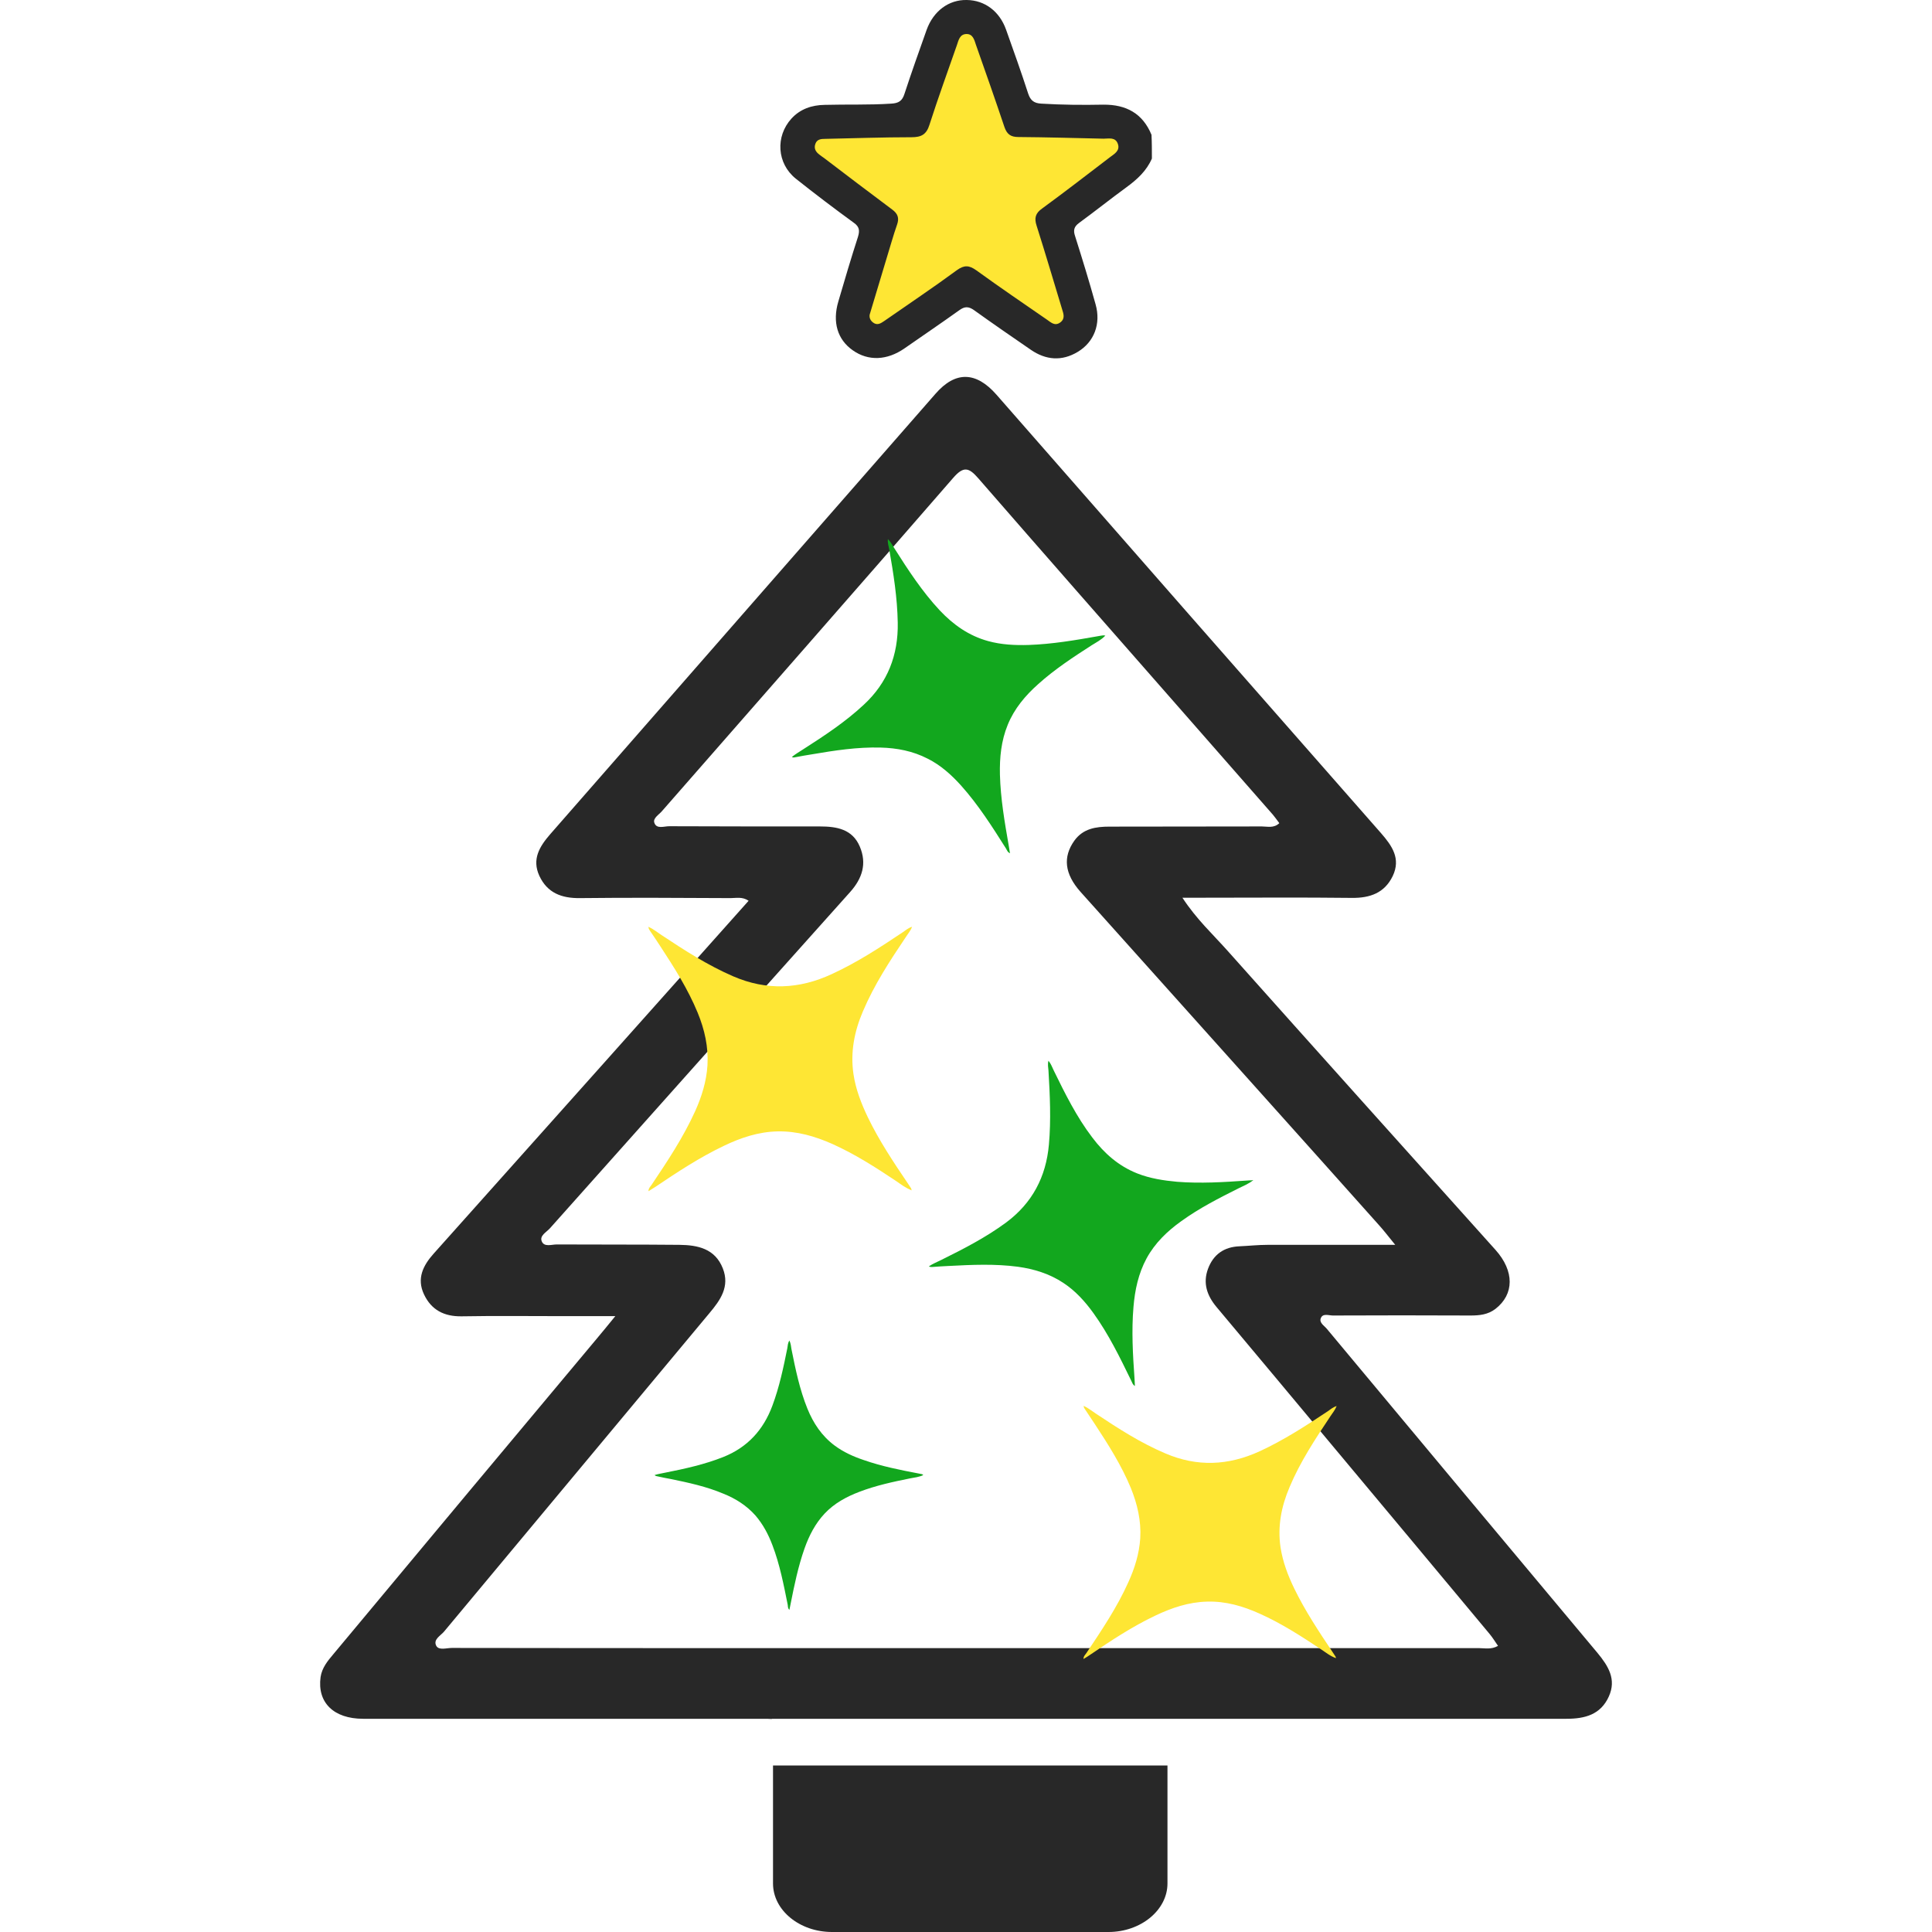
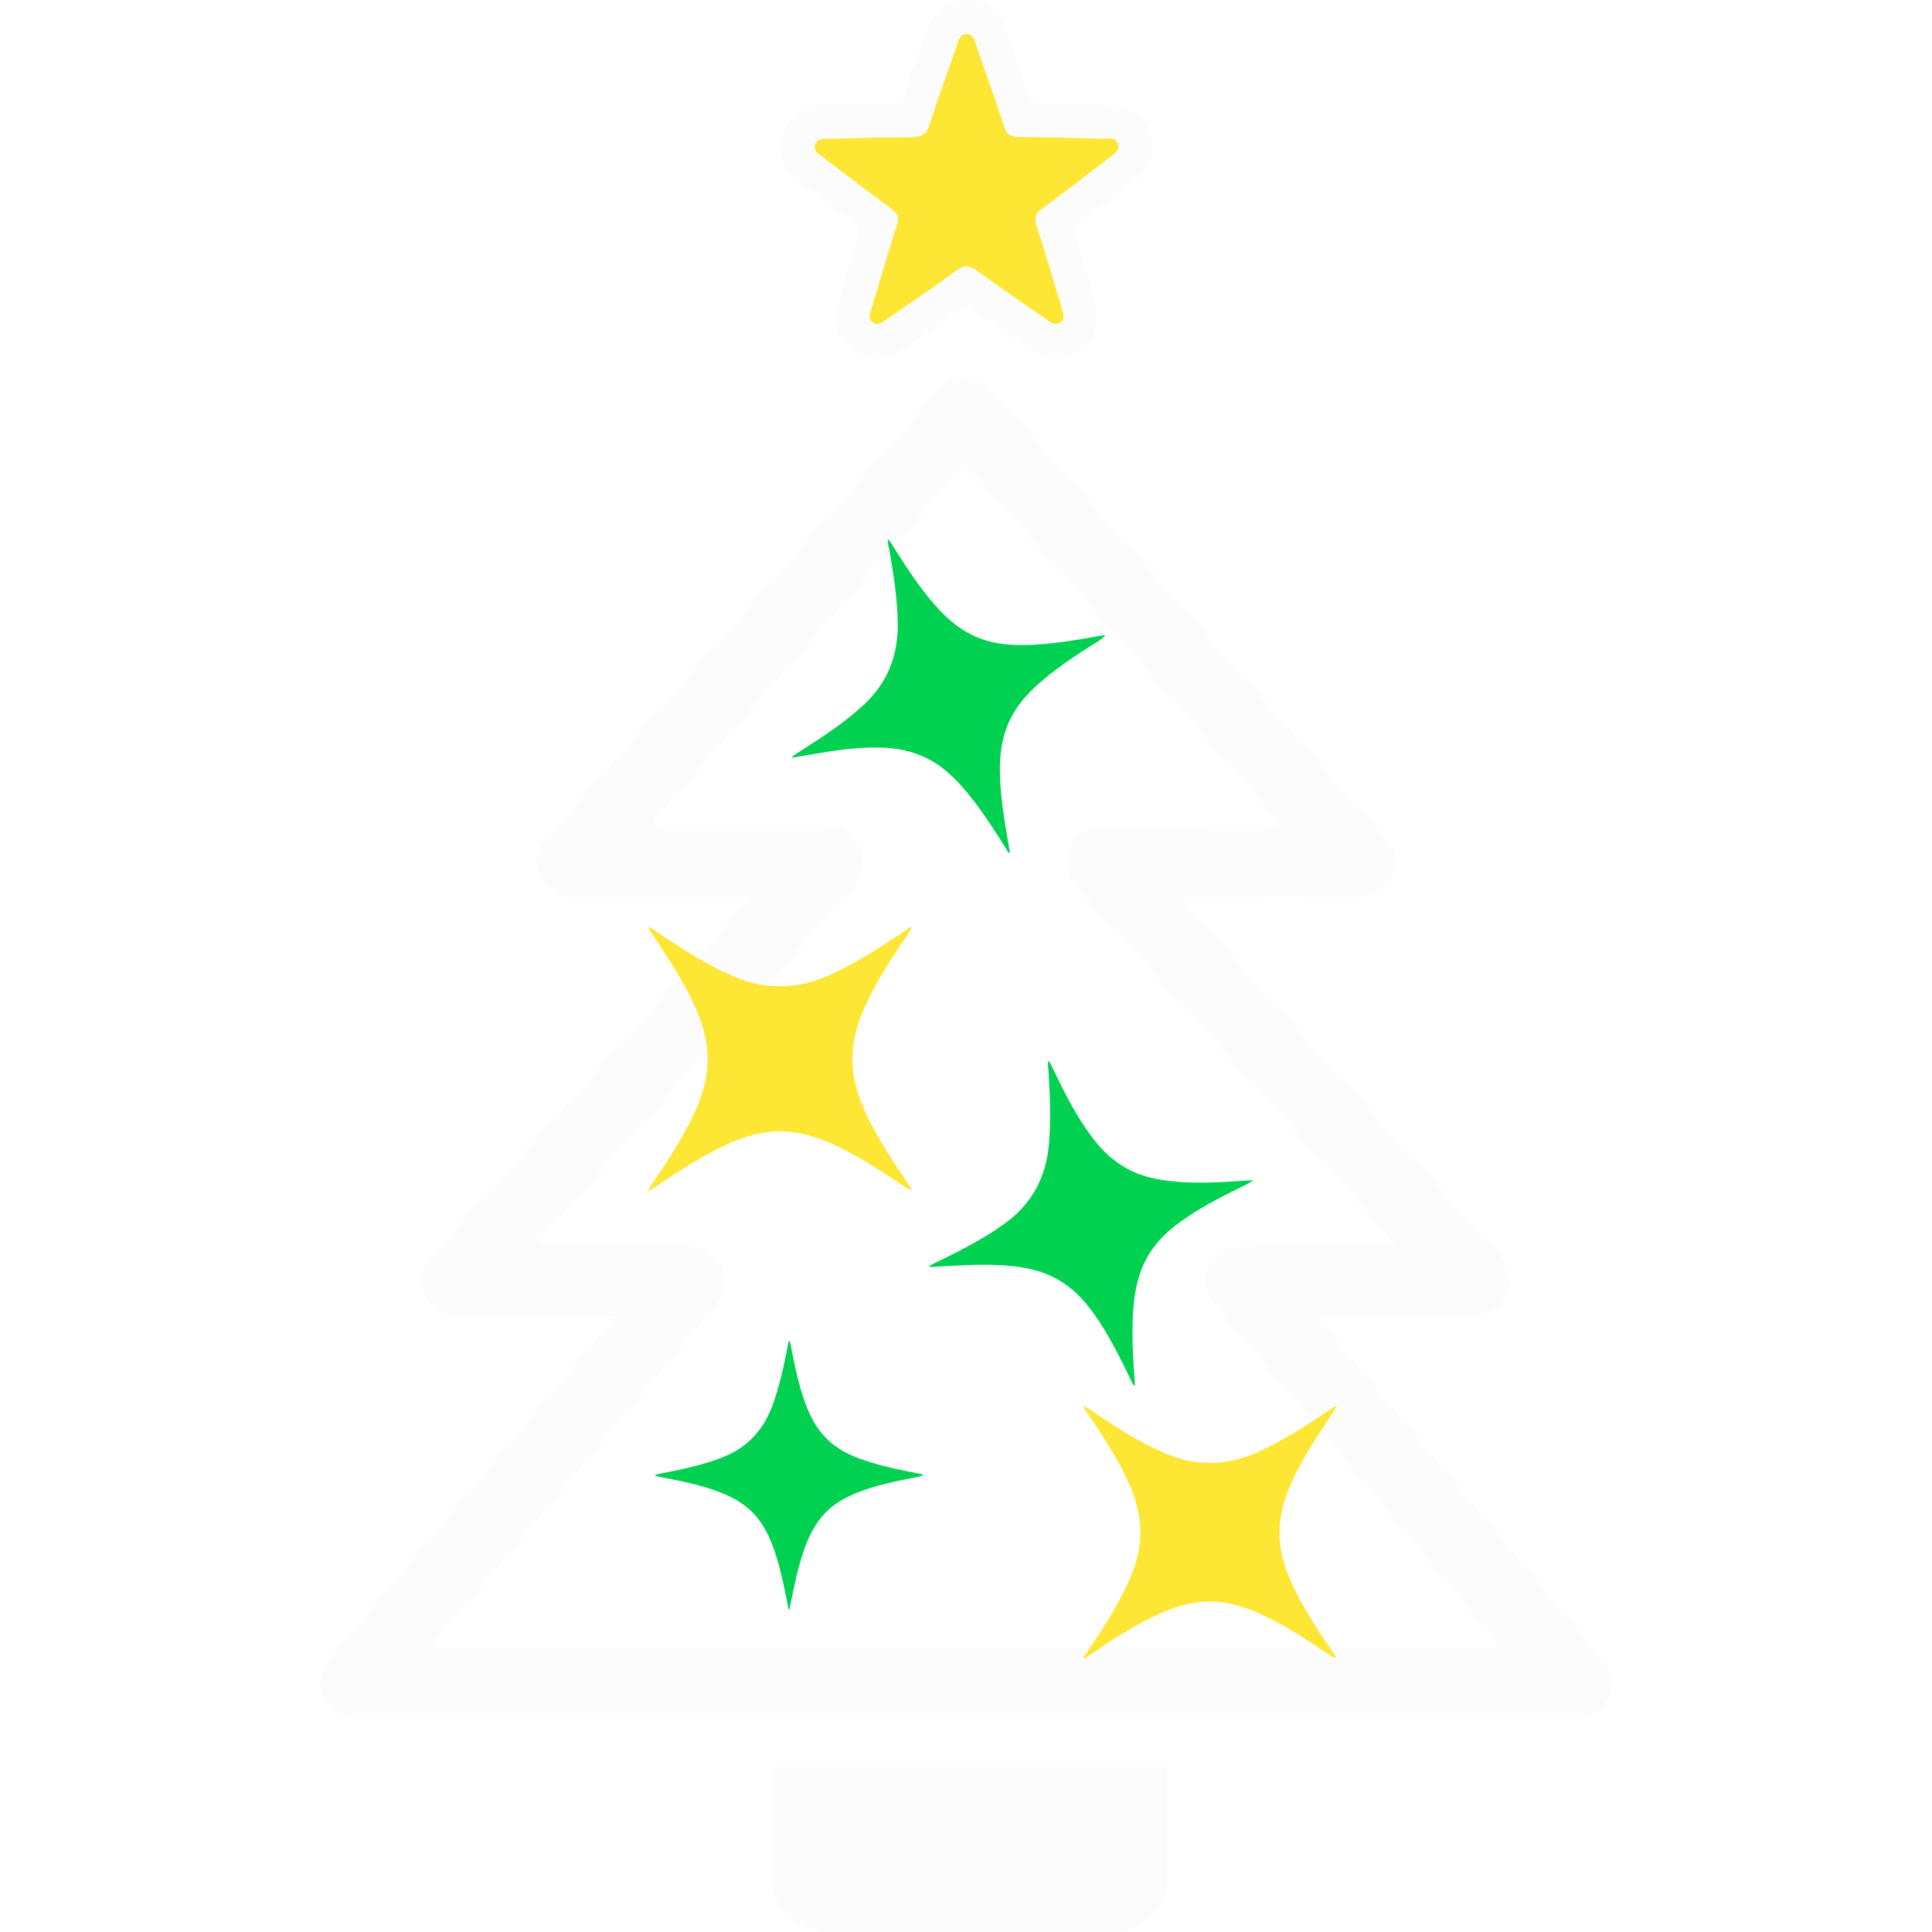
<svg xmlns="http://www.w3.org/2000/svg" width="64" height="64" viewBox="0 0 64 64" fill="none">
-   <path d="M52.922 54.759C49.93 51.184 46.938 47.602 43.953 44.019C43.864 43.911 43.688 43.816 43.756 43.66C43.824 43.497 44.02 43.578 44.156 43.578C45.676 43.571 47.196 43.571 48.709 43.578C49.007 43.578 49.285 43.551 49.536 43.361C50.167 42.873 50.167 42.106 49.543 41.407C46.585 38.11 43.627 34.819 40.682 31.515C40.194 30.965 39.638 30.457 39.169 29.738C39.454 29.738 39.651 29.738 39.841 29.738C41.49 29.738 43.132 29.724 44.78 29.744C45.384 29.751 45.866 29.581 46.137 29.018C46.409 28.442 46.117 28.021 45.744 27.594C41.49 22.756 37.249 17.919 33.009 13.074C32.337 12.308 31.652 12.281 30.987 13.047C26.733 17.905 22.486 22.77 18.232 27.628C17.872 28.041 17.614 28.462 17.866 29.012C18.13 29.581 18.605 29.758 19.209 29.751C20.871 29.731 22.54 29.744 24.202 29.751C24.386 29.751 24.589 29.697 24.799 29.839C23.158 31.678 21.536 33.496 19.921 35.308C18.069 37.384 16.217 39.453 14.365 41.529C14.019 41.916 13.795 42.35 14.046 42.879C14.29 43.395 14.711 43.612 15.287 43.605C16.4 43.585 17.52 43.599 18.632 43.599C19.175 43.599 19.711 43.599 20.383 43.599C20.118 43.924 19.935 44.148 19.752 44.365C16.848 47.832 13.944 51.313 11.04 54.8C10.85 55.024 10.667 55.248 10.62 55.553C10.504 56.394 11.047 56.937 12.031 56.937C16.264 56.937 20.505 56.937 24.738 56.937C24.908 56.937 25.084 56.937 25.254 56.937C25.376 56.937 25.478 56.937 25.566 56.944C25.566 56.944 25.566 56.944 25.566 56.937H40.696C44.428 56.937 48.159 56.937 51.891 56.937C52.501 56.937 53.024 56.801 53.295 56.198C53.553 55.628 53.275 55.187 52.922 54.759ZM48.994 54.596C46.232 54.596 43.464 54.596 40.703 54.596H24.962C21.631 54.596 18.3 54.596 14.969 54.59C14.792 54.59 14.541 54.678 14.453 54.522C14.338 54.305 14.602 54.183 14.717 54.04C17.642 50.532 20.566 47.018 23.497 43.504C23.863 43.069 24.182 42.622 23.945 42.018C23.687 41.36 23.11 41.244 22.506 41.237C21.149 41.224 19.799 41.231 18.442 41.224C18.273 41.224 18.028 41.319 17.947 41.122C17.866 40.932 18.103 40.817 18.218 40.688C21.529 36.977 24.84 33.259 28.158 29.554C28.565 29.1 28.721 28.611 28.484 28.048C28.239 27.465 27.717 27.377 27.16 27.377C25.498 27.377 23.829 27.377 22.167 27.37C21.997 27.37 21.753 27.471 21.678 27.261C21.617 27.105 21.828 26.99 21.93 26.868C25.145 23.19 28.368 19.527 31.571 15.836C31.917 15.435 32.093 15.483 32.405 15.842C34.59 18.353 36.788 20.856 38.986 23.36C40.045 24.568 41.11 25.782 42.168 26.99C42.236 27.071 42.297 27.159 42.379 27.268C42.195 27.444 41.985 27.377 41.802 27.377C40.119 27.383 38.437 27.377 36.754 27.383C36.306 27.383 35.879 27.444 35.587 27.851C35.207 28.387 35.261 28.944 35.791 29.541C37.779 31.766 39.773 33.978 41.761 36.203C43.071 37.662 44.373 39.121 45.676 40.579C45.832 40.749 45.974 40.939 46.219 41.237C44.699 41.237 43.342 41.237 41.992 41.237C41.68 41.237 41.374 41.271 41.062 41.285C40.547 41.305 40.194 41.556 40.017 42.031C39.841 42.506 39.983 42.92 40.302 43.3C41.605 44.854 42.908 46.414 44.21 47.975C45.92 50.024 47.637 52.073 49.346 54.128C49.448 54.251 49.529 54.386 49.624 54.522C49.394 54.651 49.184 54.596 48.994 54.596Z" fill="#282828" />
-   <path d="M25.607 58.484V62.392C25.607 63.281 26.489 64 27.561 64H36.72C37.792 64 38.674 63.274 38.674 62.392V58.484H25.607Z" fill="#282828" />
-   <path d="M44.258 54.929C44.061 54.861 43.912 54.732 43.742 54.624C43.098 54.196 42.446 53.776 41.734 53.457C41.178 53.206 40.601 53.036 39.983 53.056C39.38 53.07 38.816 53.26 38.274 53.518C37.514 53.877 36.808 54.345 36.116 54.814C36.048 54.861 35.974 54.909 35.892 54.956C35.892 54.861 35.953 54.814 35.994 54.752C36.496 53.999 37.005 53.246 37.378 52.412C37.589 51.95 37.738 51.469 37.772 50.96C37.806 50.376 37.677 49.827 37.46 49.291C37.148 48.538 36.713 47.852 36.272 47.181C36.164 47.018 36.055 46.855 35.947 46.692C35.926 46.658 35.899 46.631 35.899 46.57C36.055 46.645 36.177 46.747 36.313 46.835C37.046 47.323 37.785 47.798 38.599 48.144C39.658 48.599 40.689 48.551 41.727 48.076C42.521 47.71 43.254 47.235 43.98 46.753C44.068 46.692 44.149 46.618 44.278 46.577C44.224 46.713 44.142 46.808 44.075 46.91C43.573 47.663 43.071 48.422 42.718 49.264C42.446 49.901 42.317 50.56 42.419 51.258C42.494 51.74 42.663 52.188 42.874 52.622C43.233 53.362 43.688 54.047 44.142 54.725C44.176 54.78 44.21 54.827 44.244 54.881C44.244 54.895 44.251 54.909 44.258 54.929Z" fill="#FEE634" />
-   <path d="M36.618 21.053C36.483 21.196 36.32 21.277 36.157 21.379C35.546 21.772 34.936 22.173 34.393 22.661C33.966 23.041 33.599 23.475 33.382 24.011C33.165 24.541 33.111 25.097 33.124 25.66C33.145 26.454 33.28 27.234 33.416 28.014C33.43 28.096 33.443 28.17 33.457 28.265C33.375 28.231 33.355 28.157 33.321 28.102C32.867 27.383 32.405 26.657 31.835 26.02C31.516 25.667 31.163 25.348 30.729 25.131C30.241 24.88 29.718 24.778 29.169 24.764C28.402 24.744 27.649 24.859 26.896 24.988C26.713 25.015 26.536 25.049 26.353 25.083C26.319 25.09 26.279 25.104 26.231 25.076C26.353 24.975 26.489 24.9 26.611 24.819C27.31 24.371 28.002 23.916 28.613 23.346C29.406 22.614 29.759 21.698 29.739 20.626C29.725 19.798 29.596 18.991 29.454 18.183C29.433 18.081 29.399 17.986 29.413 17.858C29.508 17.953 29.562 18.061 29.623 18.156C30.078 18.875 30.546 19.594 31.13 20.219C31.577 20.694 32.093 21.06 32.731 21.236C33.172 21.358 33.626 21.379 34.081 21.365C34.854 21.338 35.614 21.209 36.381 21.073C36.442 21.06 36.496 21.053 36.557 21.046C36.578 21.053 36.598 21.053 36.618 21.053Z" fill="#12A71E" />
-   <path d="M41.517 39.093C41.367 39.216 41.191 39.283 41.028 39.365C40.377 39.691 39.726 40.023 39.135 40.45C38.667 40.783 38.26 41.176 37.982 41.685C37.711 42.187 37.595 42.73 37.548 43.293C37.48 44.087 37.527 44.874 37.582 45.661C37.589 45.742 37.589 45.824 37.595 45.912C37.514 45.865 37.507 45.797 37.473 45.736C37.1 44.969 36.727 44.202 36.225 43.504C35.947 43.117 35.628 42.764 35.227 42.499C34.766 42.194 34.257 42.038 33.721 41.963C32.961 41.862 32.202 41.896 31.442 41.936C31.258 41.943 31.075 41.957 30.892 41.97C30.858 41.97 30.817 41.977 30.77 41.95C30.899 41.862 31.041 41.807 31.177 41.739C31.916 41.373 32.656 40.993 33.328 40.498C34.196 39.853 34.651 38.985 34.746 37.92C34.82 37.099 34.78 36.278 34.732 35.464C34.725 35.362 34.698 35.26 34.732 35.138C34.82 35.247 34.854 35.355 34.908 35.464C35.282 36.23 35.662 36.997 36.184 37.682C36.578 38.205 37.053 38.625 37.67 38.87C38.097 39.039 38.545 39.107 38.993 39.148C39.766 39.209 40.54 39.161 41.306 39.107C41.367 39.1 41.422 39.1 41.483 39.1C41.483 39.087 41.496 39.093 41.517 39.093Z" fill="#12A71E" />
+   <path d="M52.922 54.759C49.93 51.184 46.938 47.602 43.953 44.019C43.864 43.911 43.688 43.816 43.756 43.66C43.824 43.497 44.02 43.578 44.156 43.578C45.676 43.571 47.196 43.571 48.709 43.578C49.007 43.578 49.285 43.551 49.536 43.361C50.167 42.873 50.167 42.106 49.543 41.407C46.585 38.11 43.627 34.819 40.682 31.515C40.194 30.965 39.638 30.457 39.169 29.738C39.454 29.738 39.651 29.738 39.841 29.738C41.49 29.738 43.132 29.724 44.78 29.744C45.384 29.751 45.866 29.581 46.137 29.018C46.409 28.442 46.117 28.021 45.744 27.594C41.49 22.756 37.249 17.919 33.009 13.074C32.337 12.308 31.652 12.281 30.987 13.047C26.733 17.905 22.486 22.77 18.232 27.628C17.872 28.041 17.614 28.462 17.866 29.012C18.13 29.581 18.605 29.758 19.209 29.751C20.871 29.731 22.54 29.744 24.202 29.751C24.386 29.751 24.589 29.697 24.799 29.839C23.158 31.678 21.536 33.496 19.921 35.308C18.069 37.384 16.217 39.453 14.365 41.529C14.019 41.916 13.795 42.35 14.046 42.879C14.29 43.395 14.711 43.612 15.287 43.605C16.4 43.585 17.52 43.599 18.632 43.599C19.175 43.599 19.711 43.599 20.383 43.599C20.118 43.924 19.935 44.148 19.752 44.365C16.848 47.832 13.944 51.313 11.04 54.8C10.85 55.024 10.667 55.248 10.62 55.553C10.504 56.394 11.047 56.937 12.031 56.937C16.264 56.937 20.505 56.937 24.738 56.937C24.908 56.937 25.084 56.937 25.254 56.937C25.376 56.937 25.478 56.937 25.566 56.944C25.566 56.944 25.566 56.944 25.566 56.937H40.696C44.428 56.937 48.159 56.937 51.891 56.937C52.501 56.937 53.024 56.801 53.295 56.198C53.553 55.628 53.275 55.187 52.922 54.759ZM48.994 54.596C46.232 54.596 43.464 54.596 40.703 54.596H24.962C21.631 54.596 18.3 54.596 14.969 54.59C14.792 54.59 14.541 54.678 14.453 54.522C14.338 54.305 14.602 54.183 14.717 54.04C17.642 50.532 20.566 47.018 23.497 43.504C23.863 43.069 24.182 42.622 23.945 42.018C23.687 41.36 23.11 41.244 22.506 41.237C21.149 41.224 19.799 41.231 18.442 41.224C18.273 41.224 18.028 41.319 17.947 41.122C17.866 40.932 18.103 40.817 18.218 40.688C21.529 36.977 24.84 33.259 28.158 29.554C28.565 29.1 28.721 28.611 28.484 28.048C28.239 27.465 27.717 27.377 27.16 27.377C25.498 27.377 23.829 27.377 22.167 27.37C21.997 27.37 21.753 27.471 21.678 27.261C21.617 27.105 21.828 26.99 21.93 26.868C25.145 23.19 28.368 19.527 31.571 15.836C31.917 15.435 32.093 15.483 32.405 15.842C34.59 18.353 36.788 20.856 38.986 23.36C40.045 24.568 41.11 25.782 42.168 26.99C42.236 27.071 42.297 27.159 42.379 27.268C42.195 27.444 41.985 27.377 41.802 27.377C40.119 27.383 38.437 27.377 36.754 27.383C36.306 27.383 35.879 27.444 35.587 27.851C35.207 28.387 35.261 28.944 35.791 29.541C37.779 31.766 39.773 33.978 41.761 36.203C43.071 37.662 44.373 39.121 45.676 40.579C45.832 40.749 45.974 40.939 46.219 41.237C44.699 41.237 43.342 41.237 41.992 41.237C41.68 41.237 41.374 41.271 41.062 41.285C40.547 41.305 40.194 41.556 40.017 42.031C39.841 42.506 39.983 42.92 40.302 43.3C41.605 44.854 42.908 46.414 44.21 47.975C45.92 50.024 47.637 52.073 49.346 54.128C49.448 54.251 49.529 54.386 49.624 54.522C49.394 54.651 49.184 54.596 48.994 54.596Z" fill="#FCFCFC" />
+   <path d="M25.607 58.484V62.392C25.607 63.281 26.489 64 27.561 64H36.72C37.792 64 38.674 63.274 38.674 62.392V58.484H25.607Z" fill="#FCFCFC" />
+   <path d="M44.258 54.929C44.061 54.861 43.912 54.732 43.742 54.624C43.098 54.196 42.446 53.776 41.734 53.457C41.178 53.206 40.601 53.036 39.983 53.056C39.38 53.07 38.816 53.26 38.274 53.518C37.514 53.877 36.808 54.345 36.116 54.813C36.048 54.861 35.974 54.908 35.892 54.956C35.892 54.861 35.953 54.813 35.994 54.752C36.496 53.999 37.005 53.246 37.378 52.412C37.589 51.95 37.738 51.469 37.772 50.96C37.806 50.376 37.677 49.827 37.46 49.291C37.148 48.538 36.713 47.852 36.272 47.181C36.164 47.018 36.055 46.855 35.947 46.692C35.926 46.658 35.899 46.631 35.899 46.57C36.055 46.645 36.177 46.747 36.313 46.835C37.046 47.323 37.785 47.798 38.599 48.144C39.658 48.599 40.689 48.551 41.727 48.076C42.521 47.71 43.254 47.235 43.98 46.753C44.068 46.692 44.149 46.618 44.278 46.577C44.224 46.713 44.142 46.808 44.075 46.909C43.573 47.663 43.071 48.422 42.718 49.264C42.446 49.901 42.317 50.56 42.419 51.258C42.494 51.74 42.663 52.188 42.874 52.622C43.233 53.362 43.688 54.047 44.142 54.725C44.176 54.78 44.21 54.827 44.244 54.881C44.244 54.895 44.251 54.908 44.258 54.929Z" fill="#FEE634" />
+   <path d="M36.618 21.053C36.483 21.196 36.32 21.277 36.157 21.379C35.546 21.772 34.936 22.173 34.393 22.661C33.966 23.041 33.599 23.475 33.382 24.011C33.165 24.541 33.111 25.097 33.124 25.66C33.145 26.454 33.28 27.234 33.416 28.014C33.43 28.096 33.443 28.17 33.457 28.265C33.375 28.231 33.355 28.157 33.321 28.102C32.867 27.383 32.405 26.657 31.835 26.02C31.516 25.667 31.163 25.348 30.729 25.131C30.241 24.88 29.718 24.778 29.169 24.764C28.402 24.744 27.649 24.859 26.896 24.988C26.713 25.015 26.536 25.049 26.353 25.083C26.319 25.09 26.279 25.104 26.231 25.076C26.353 24.975 26.489 24.9 26.611 24.819C27.31 24.371 28.002 23.916 28.613 23.346C29.406 22.614 29.759 21.698 29.739 20.626C29.725 19.798 29.596 18.991 29.454 18.183C29.433 18.081 29.399 17.986 29.413 17.858C29.508 17.953 29.562 18.061 29.623 18.156C30.078 18.875 30.546 19.595 31.13 20.219C31.577 20.694 32.093 21.06 32.731 21.236C33.172 21.358 33.626 21.379 34.081 21.365C34.854 21.338 35.614 21.209 36.381 21.073C36.442 21.06 36.496 21.053 36.557 21.046C36.578 21.053 36.598 21.053 36.618 21.053Z" fill="#00D151" />
+   <path d="M41.517 39.093C41.367 39.216 41.191 39.283 41.028 39.365C40.377 39.691 39.726 40.023 39.135 40.45C38.667 40.783 38.26 41.176 37.982 41.685C37.711 42.187 37.595 42.73 37.548 43.293C37.48 44.087 37.527 44.874 37.582 45.661C37.589 45.742 37.589 45.824 37.595 45.912C37.514 45.865 37.507 45.797 37.473 45.736C37.1 44.969 36.727 44.202 36.225 43.504C35.947 43.117 35.628 42.764 35.227 42.499C34.766 42.194 34.257 42.038 33.721 41.963C32.961 41.862 32.202 41.896 31.442 41.936C31.258 41.943 31.075 41.957 30.892 41.97C30.858 41.97 30.817 41.977 30.77 41.95C30.899 41.862 31.041 41.807 31.177 41.739C31.916 41.373 32.656 40.993 33.328 40.498C34.196 39.853 34.651 38.985 34.746 37.92C34.82 37.099 34.78 36.278 34.732 35.464C34.725 35.362 34.698 35.26 34.732 35.138C34.82 35.247 34.854 35.355 34.908 35.464C35.282 36.23 35.662 36.997 36.184 37.682C36.578 38.205 37.053 38.625 37.67 38.87C38.097 39.039 38.545 39.107 38.993 39.148C39.766 39.209 40.54 39.161 41.306 39.107C41.367 39.1 41.422 39.1 41.483 39.1C41.483 39.087 41.496 39.093 41.517 39.093Z" fill="#00D151" />
  <path d="M30.207 39.433C30.003 39.358 29.84 39.229 29.671 39.114C28.999 38.666 28.321 38.232 27.581 37.899C27.005 37.642 26.401 37.465 25.756 37.479C25.125 37.492 24.535 37.689 23.972 37.961C23.178 38.34 22.445 38.822 21.719 39.311C21.645 39.358 21.57 39.406 21.482 39.46C21.482 39.358 21.543 39.311 21.584 39.25C22.113 38.463 22.635 37.676 23.029 36.807C23.246 36.325 23.402 35.823 23.436 35.287C23.47 34.677 23.341 34.107 23.11 33.544C22.785 32.757 22.33 32.044 21.869 31.339C21.76 31.169 21.645 31 21.529 30.83C21.509 30.796 21.482 30.769 21.482 30.701C21.645 30.776 21.774 30.884 21.909 30.972C22.676 31.481 23.443 31.976 24.291 32.343C25.39 32.818 26.475 32.77 27.554 32.268C28.382 31.888 29.142 31.393 29.902 30.884C29.997 30.823 30.078 30.742 30.214 30.701C30.159 30.843 30.071 30.938 30.003 31.047C29.474 31.834 28.959 32.621 28.585 33.503C28.3 34.168 28.165 34.86 28.273 35.586C28.348 36.088 28.531 36.556 28.748 37.011C29.121 37.784 29.596 38.496 30.078 39.209C30.112 39.263 30.153 39.317 30.186 39.372C30.186 39.399 30.193 39.419 30.207 39.433Z" fill="#FEE634" />
-   <path d="M30.587 48.863C30.444 48.931 30.295 48.945 30.153 48.972C29.583 49.087 29.013 49.209 28.463 49.42C28.036 49.583 27.635 49.8 27.317 50.139C27.005 50.471 26.801 50.872 26.652 51.292C26.441 51.889 26.312 52.514 26.19 53.131C26.177 53.192 26.163 53.253 26.15 53.328C26.095 53.28 26.102 53.219 26.095 53.165C25.96 52.493 25.831 51.822 25.587 51.184C25.451 50.824 25.274 50.492 25.023 50.2C24.732 49.874 24.372 49.644 23.965 49.481C23.402 49.243 22.805 49.114 22.208 48.992C22.065 48.965 21.916 48.938 21.773 48.904C21.746 48.897 21.712 48.897 21.685 48.863C21.807 48.823 21.93 48.809 22.045 48.782C22.696 48.653 23.341 48.511 23.958 48.266C24.759 47.947 25.288 47.371 25.587 46.563C25.817 45.946 25.953 45.301 26.082 44.657C26.095 44.575 26.095 44.494 26.15 44.406C26.197 44.508 26.204 44.603 26.218 44.691C26.353 45.363 26.489 46.027 26.747 46.665C26.943 47.147 27.222 47.568 27.649 47.886C27.941 48.103 28.273 48.253 28.619 48.368C29.203 48.572 29.813 48.694 30.417 48.809C30.465 48.816 30.512 48.83 30.553 48.836C30.56 48.85 30.573 48.857 30.587 48.863Z" fill="#12A71E" />
+   <path d="M30.587 48.864C30.444 48.931 30.295 48.945 30.153 48.972C29.583 49.087 29.013 49.209 28.463 49.42C28.036 49.583 27.635 49.8 27.317 50.139C27.005 50.471 26.801 50.872 26.652 51.292C26.441 51.889 26.312 52.514 26.19 53.131C26.177 53.192 26.163 53.253 26.15 53.328C26.095 53.28 26.102 53.219 26.095 53.165C25.96 52.493 25.831 51.822 25.587 51.184C25.451 50.824 25.274 50.492 25.023 50.2C24.732 49.874 24.372 49.644 23.965 49.481C23.402 49.243 22.805 49.114 22.208 48.992C22.065 48.965 21.916 48.938 21.773 48.904C21.746 48.897 21.712 48.897 21.685 48.864C21.807 48.823 21.93 48.809 22.045 48.782C22.696 48.653 23.341 48.511 23.958 48.266C24.759 47.947 25.288 47.371 25.587 46.563C25.817 45.946 25.953 45.301 26.082 44.657C26.095 44.576 26.095 44.494 26.15 44.406C26.197 44.508 26.204 44.603 26.218 44.691C26.353 45.363 26.489 46.028 26.747 46.665C26.943 47.147 27.222 47.568 27.649 47.886C27.941 48.104 28.273 48.253 28.619 48.368C29.203 48.572 29.813 48.694 30.417 48.809C30.465 48.816 30.512 48.83 30.553 48.836C30.56 48.85 30.573 48.857 30.587 48.864Z" fill="#00D151" />
  <path d="M32.052 0.292L33.884 3.997L37.975 4.594L35.01 7.477L35.709 11.548L32.052 9.628L28.395 11.548L29.094 7.477L26.136 4.594L30.221 3.997L32.052 0.292Z" fill="#FEE634" />
-   <path d="M38.158 5.252C37.982 5.659 37.67 5.944 37.317 6.202C36.788 6.588 36.279 6.995 35.75 7.382C35.58 7.504 35.546 7.626 35.614 7.823C35.852 8.576 36.082 9.322 36.293 10.082C36.476 10.727 36.245 11.331 35.702 11.656C35.173 11.975 34.644 11.928 34.149 11.588C33.518 11.154 32.887 10.72 32.263 10.272C32.079 10.143 31.95 10.15 31.774 10.279C31.177 10.707 30.566 11.12 29.962 11.541C29.386 11.941 28.762 11.969 28.246 11.602C27.744 11.249 27.568 10.673 27.771 9.987C27.981 9.268 28.192 8.556 28.422 7.843C28.483 7.64 28.47 7.511 28.287 7.382C27.635 6.907 26.991 6.419 26.36 5.917C25.736 5.415 25.681 4.519 26.217 3.929C26.509 3.61 26.889 3.481 27.317 3.474C28.049 3.454 28.789 3.481 29.521 3.433C29.766 3.42 29.888 3.345 29.962 3.108C30.193 2.402 30.444 1.697 30.695 0.991C30.919 0.367 31.428 -0.013 32.025 0C32.622 0.007 33.111 0.374 33.328 0.984C33.579 1.69 33.83 2.389 34.06 3.101C34.135 3.325 34.25 3.42 34.495 3.433C35.18 3.474 35.865 3.481 36.55 3.467C37.31 3.461 37.853 3.759 38.145 4.465C38.158 4.722 38.158 4.987 38.158 5.252ZM28.809 10.422C28.789 10.537 28.843 10.625 28.924 10.686C29.06 10.788 29.175 10.713 29.284 10.639C30.091 10.076 30.906 9.533 31.699 8.949C31.944 8.773 32.106 8.786 32.344 8.956C33.111 9.512 33.898 10.048 34.685 10.591C34.814 10.679 34.943 10.815 35.126 10.679C35.295 10.55 35.227 10.388 35.18 10.232C34.902 9.316 34.63 8.393 34.339 7.477C34.257 7.226 34.298 7.063 34.522 6.907C35.282 6.351 36.028 5.774 36.774 5.204C36.917 5.096 37.107 4.994 37.032 4.77C36.951 4.532 36.734 4.594 36.557 4.594C35.614 4.573 34.678 4.546 33.735 4.539C33.477 4.539 33.355 4.444 33.273 4.207C32.968 3.298 32.649 2.389 32.33 1.486C32.276 1.323 32.229 1.12 32.011 1.127C31.794 1.133 31.754 1.33 31.699 1.493C31.394 2.368 31.075 3.243 30.79 4.132C30.689 4.458 30.519 4.546 30.193 4.546C29.243 4.546 28.294 4.58 27.344 4.6C27.208 4.6 27.066 4.607 27.011 4.763C26.95 4.926 27.032 5.041 27.154 5.13C27.201 5.163 27.249 5.204 27.303 5.238C28.049 5.808 28.802 6.378 29.555 6.941C29.739 7.077 29.793 7.219 29.718 7.436C29.589 7.803 29.488 8.176 29.372 8.549C29.182 9.173 28.999 9.797 28.809 10.422Z" fill="#282828" />
+   <path d="M38.158 5.252C37.982 5.659 37.67 5.944 37.317 6.202C36.788 6.588 36.279 6.995 35.75 7.382C35.58 7.504 35.546 7.626 35.614 7.823C35.852 8.576 36.082 9.322 36.293 10.082C36.476 10.727 36.245 11.331 35.702 11.656C35.173 11.975 34.644 11.928 34.149 11.588C33.518 11.154 32.887 10.72 32.263 10.272C32.079 10.143 31.95 10.15 31.774 10.279C31.177 10.707 30.566 11.12 29.962 11.541C29.386 11.941 28.762 11.969 28.246 11.602C27.744 11.249 27.568 10.673 27.771 9.987C27.981 9.268 28.192 8.556 28.422 7.843C28.483 7.64 28.47 7.511 28.287 7.382C27.635 6.907 26.991 6.419 26.36 5.917C25.736 5.415 25.681 4.519 26.217 3.929C26.509 3.61 26.889 3.481 27.317 3.474C28.049 3.454 28.789 3.481 29.521 3.433C29.766 3.42 29.888 3.345 29.962 3.108C30.193 2.402 30.444 1.697 30.695 0.991C30.919 0.367 31.428 -0.013 32.025 0C32.622 0.007 33.111 0.374 33.328 0.984C33.579 1.69 33.83 2.389 34.06 3.101C34.135 3.325 34.25 3.42 34.495 3.433C35.18 3.474 35.865 3.481 36.55 3.467C37.31 3.461 37.853 3.759 38.145 4.465C38.158 4.722 38.158 4.987 38.158 5.252ZM28.809 10.422C28.789 10.537 28.843 10.625 28.924 10.686C29.06 10.788 29.175 10.713 29.284 10.639C30.091 10.076 30.906 9.533 31.699 8.949C31.944 8.773 32.106 8.786 32.344 8.956C33.111 9.512 33.898 10.048 34.685 10.591C34.814 10.679 34.943 10.815 35.126 10.679C35.295 10.55 35.227 10.388 35.18 10.232C34.902 9.316 34.63 8.393 34.339 7.477C34.257 7.226 34.298 7.063 34.522 6.907C35.282 6.351 36.028 5.774 36.774 5.204C36.917 5.096 37.107 4.994 37.032 4.77C36.951 4.532 36.734 4.594 36.557 4.594C35.614 4.573 34.678 4.546 33.735 4.539C33.477 4.539 33.355 4.444 33.273 4.207C32.968 3.298 32.649 2.389 32.33 1.486C32.276 1.323 32.229 1.12 32.011 1.127C31.794 1.133 31.754 1.33 31.699 1.493C31.394 2.368 31.075 3.243 30.79 4.132C30.689 4.458 30.519 4.546 30.193 4.546C29.243 4.546 28.294 4.58 27.344 4.6C27.208 4.6 27.066 4.607 27.011 4.763C26.95 4.926 27.032 5.041 27.154 5.13C27.201 5.163 27.249 5.204 27.303 5.238C28.049 5.808 28.802 6.378 29.555 6.941C29.739 7.077 29.793 7.219 29.718 7.436C29.589 7.803 29.488 8.176 29.372 8.549C29.182 9.173 28.999 9.797 28.809 10.422Z" fill="#FCFCFC" />
</svg>
